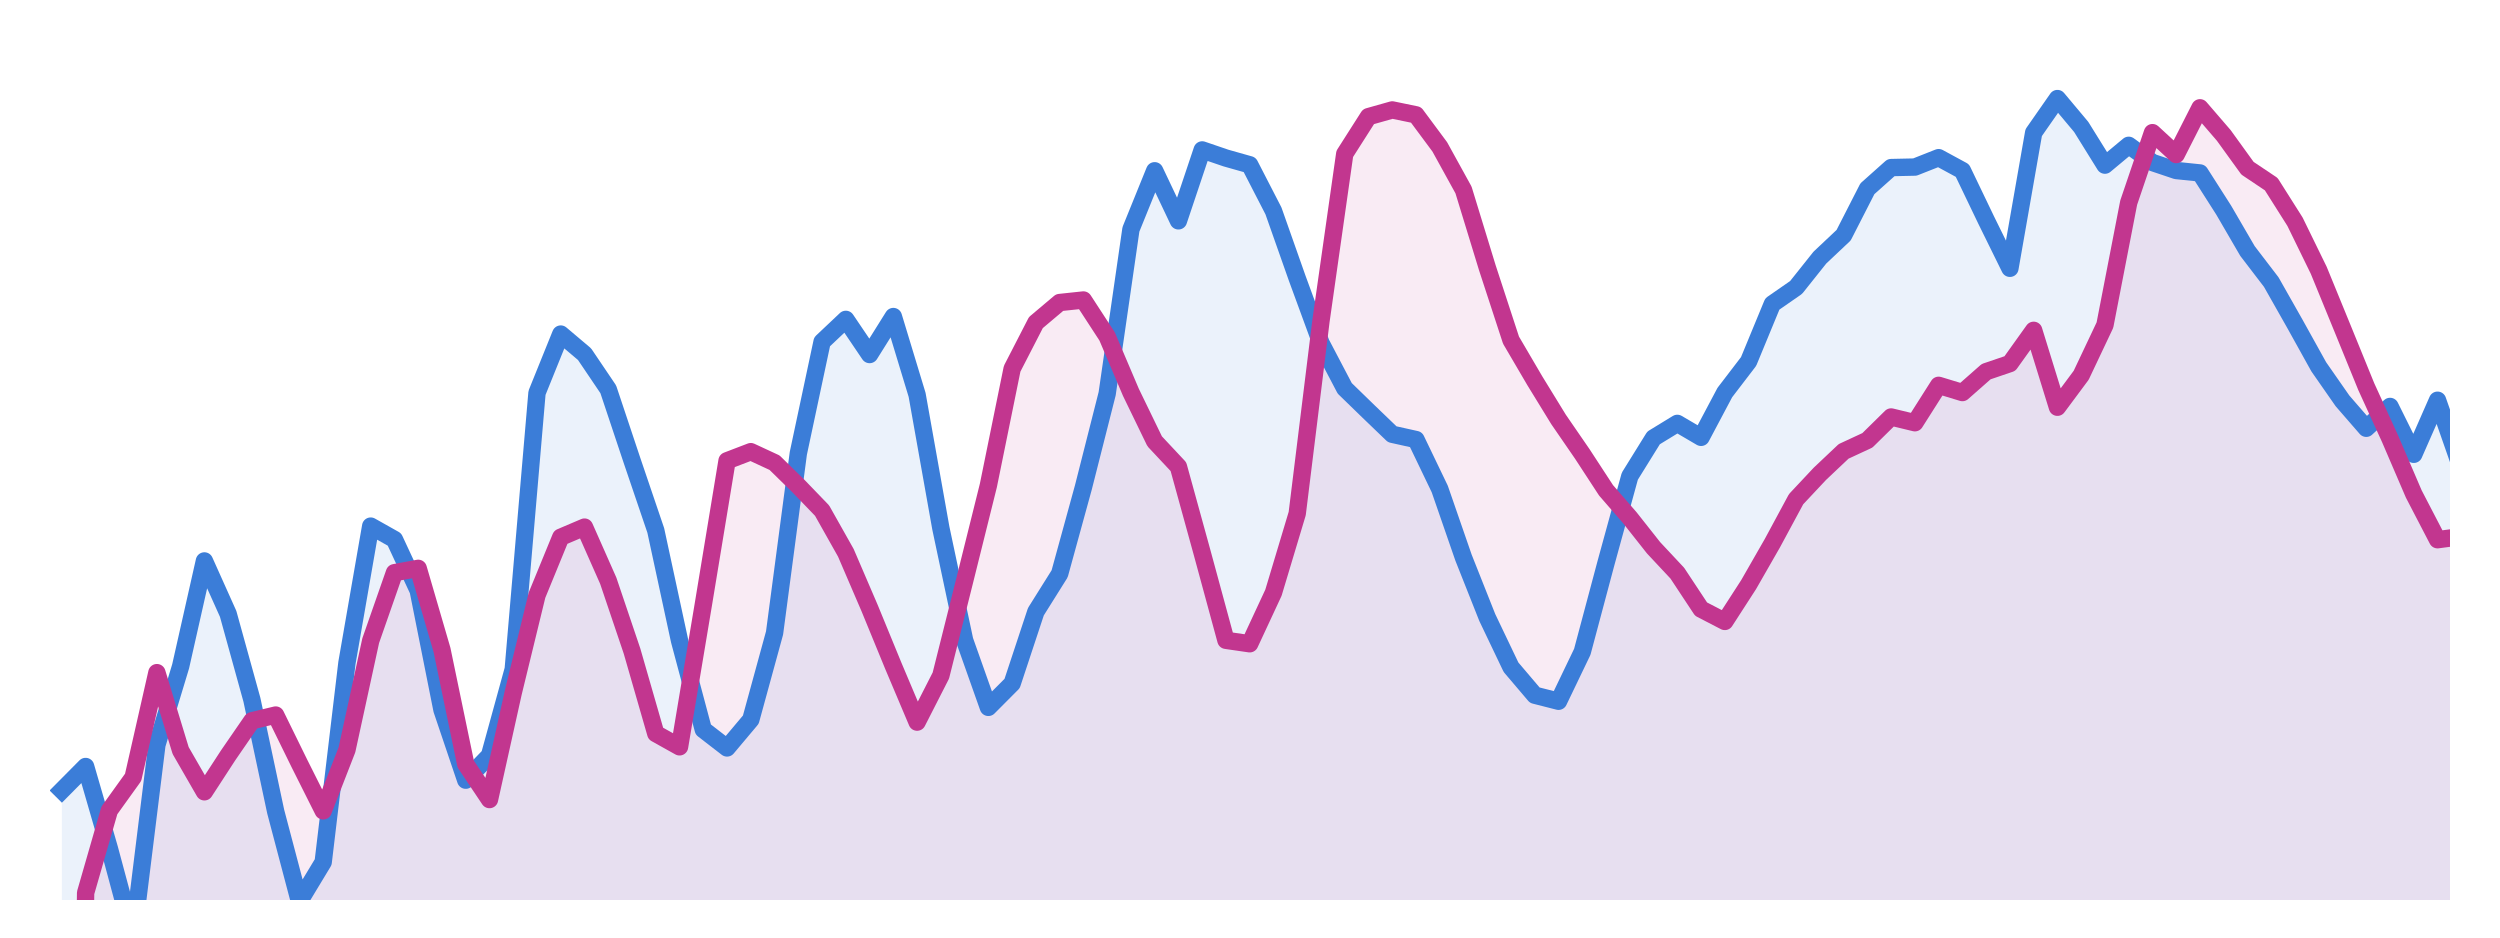
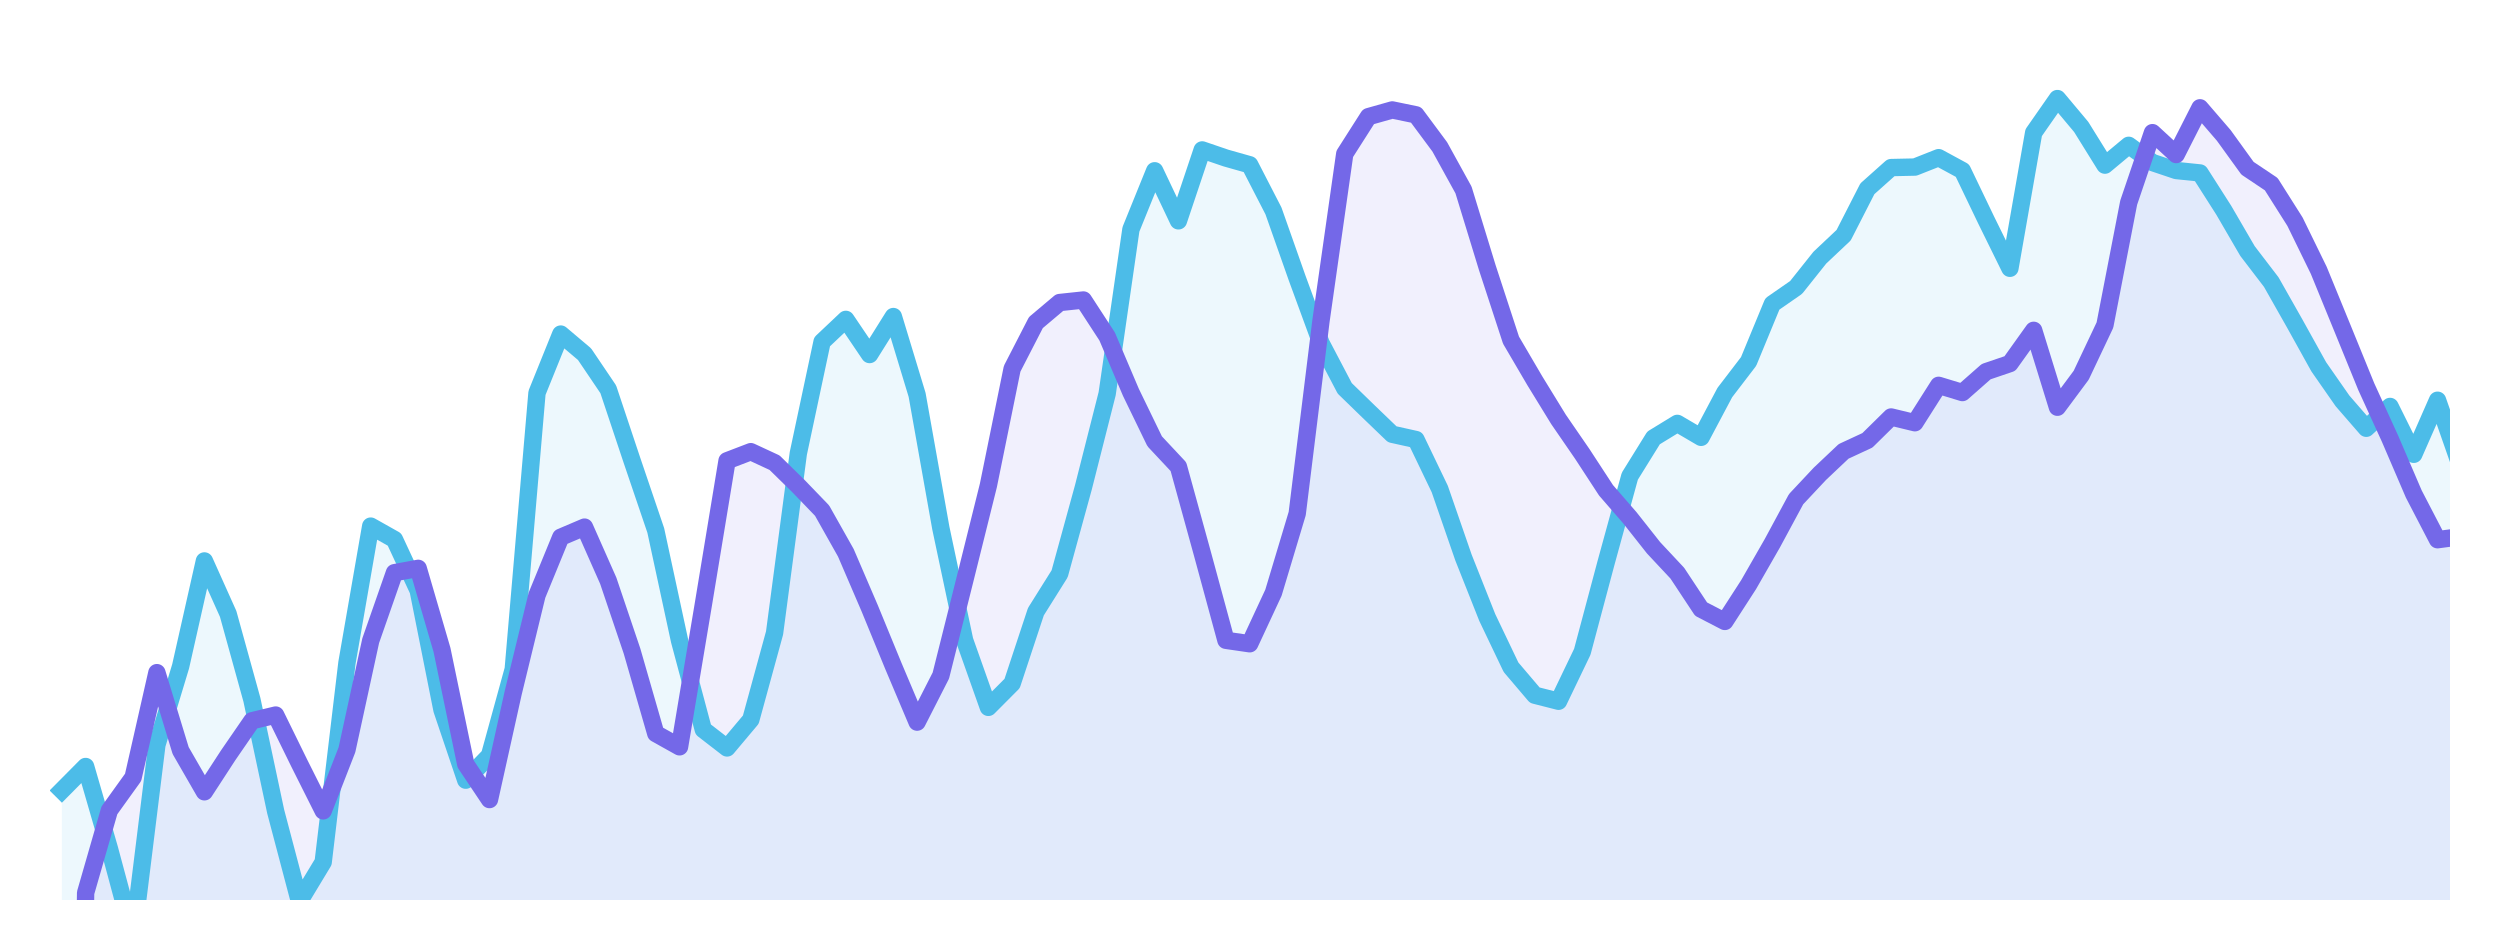
<svg xmlns="http://www.w3.org/2000/svg" xmlns:xlink="http://www.w3.org/1999/xlink" width="288pt" height="108pt" viewBox="0 0 288 108" version="1.1">
  <defs>
    <style type="text/css">*{stroke-linejoin: round; stroke-linecap: butt}</style>
  </defs>
  <g id="figure_1">
    <g id="patch_1">
      <path d="M 0 108  L 288 108  L 288 0  L 0 0  L 0 108  z " style="fill: none; opacity: 0" />
    </g>
    <g id="axes_1">
      <g id="FillBetweenPolyCollection_1">
        <defs>
          <path id="m816e0ccef8" d="M 7.126 -4.32  L 7.126 -16.941  L 9.863 -19.7  L 12.6 -10.25  L 15.337 -0.066  L 18.074 -22.192  L 20.81 -31.242  L 23.547 -43.379  L 26.284 -37.278  L 29.021 -27.384  L 31.757 -14.518  L 34.494 -4.155  L 37.231 -8.685  L 39.968 -31.646  L 42.705 -47.392  L 45.441 -45.852  L 48.178 -39.972  L 50.915 -26.229  L 53.652 -18.124  L 56.389 -20.955  L 59.125 -30.901  L 61.862 -62.743  L 64.599 -69.515  L 67.336 -67.202  L 70.072 -63.151  L 72.809 -54.949  L 75.546 -46.889  L 78.283 -34.2  L 81.02 -23.953  L 83.756 -21.838  L 86.493 -25.096  L 89.23 -35.085  L 91.967 -55.774  L 94.703 -68.624  L 97.44 -71.208  L 100.177 -67.159  L 102.914 -71.534  L 105.651 -62.511  L 108.387 -47.152  L 111.124 -34.242  L 113.861 -26.512  L 116.598 -29.263  L 119.334 -37.534  L 122.071 -41.9  L 124.808 -51.859  L 127.545 -62.647  L 130.282 -81.579  L 133.018 -88.327  L 135.755 -82.56  L 138.492 -90.728  L 141.229 -89.793  L 143.965 -89.019  L 146.702 -83.706  L 149.439 -75.943  L 152.176 -68.48  L 154.913 -63.263  L 157.649 -60.604  L 160.386 -57.972  L 163.123 -57.364  L 165.86 -51.668  L 168.596 -43.763  L 171.333 -36.864  L 174.07 -31.133  L 176.807 -27.913  L 179.544 -27.216  L 182.28 -32.912  L 185.017 -43.168  L 187.754 -53.14  L 190.491 -57.552  L 193.227 -59.226  L 195.964 -57.62  L 198.701 -62.782  L 201.438 -66.357  L 204.175 -72.987  L 206.911 -74.885  L 209.648 -78.321  L 212.385 -80.902  L 215.122 -86.254  L 217.858 -88.695  L 220.595 -88.755  L 223.332 -89.837  L 226.069 -88.351  L 228.806 -82.651  L 231.542 -77.093  L 234.279 -92.72  L 237.016 -96.646  L 239.753 -93.38  L 242.489 -88.977  L 245.226 -91.259  L 247.963 -89.279  L 250.7 -88.358  L 253.437 -88.076  L 256.173 -83.788  L 258.91 -79.082  L 261.647 -75.506  L 264.384 -70.673  L 267.12 -65.745  L 269.857 -61.817  L 272.594 -58.664  L 275.331 -61.178  L 278.068 -55.664  L 280.804 -61.893  L 283.541 -54.06  L 283.541 -4.32  L 283.541 -4.32  L 280.804 -4.32  L 278.068 -4.32  L 275.331 -4.32  L 272.594 -4.32  L 269.857 -4.32  L 267.12 -4.32  L 264.384 -4.32  L 261.647 -4.32  L 258.91 -4.32  L 256.173 -4.32  L 253.437 -4.32  L 250.7 -4.32  L 247.963 -4.32  L 245.226 -4.32  L 242.489 -4.32  L 239.753 -4.32  L 237.016 -4.32  L 234.279 -4.32  L 231.542 -4.32  L 228.806 -4.32  L 226.069 -4.32  L 223.332 -4.32  L 220.595 -4.32  L 217.858 -4.32  L 215.122 -4.32  L 212.385 -4.32  L 209.648 -4.32  L 206.911 -4.32  L 204.175 -4.32  L 201.438 -4.32  L 198.701 -4.32  L 195.964 -4.32  L 193.227 -4.32  L 190.491 -4.32  L 187.754 -4.32  L 185.017 -4.32  L 182.28 -4.32  L 179.544 -4.32  L 176.807 -4.32  L 174.07 -4.32  L 171.333 -4.32  L 168.596 -4.32  L 165.86 -4.32  L 163.123 -4.32  L 160.386 -4.32  L 157.649 -4.32  L 154.913 -4.32  L 152.176 -4.32  L 149.439 -4.32  L 146.702 -4.32  L 143.965 -4.32  L 141.229 -4.32  L 138.492 -4.32  L 135.755 -4.32  L 133.018 -4.32  L 130.282 -4.32  L 127.545 -4.32  L 124.808 -4.32  L 122.071 -4.32  L 119.334 -4.32  L 116.598 -4.32  L 113.861 -4.32  L 111.124 -4.32  L 108.387 -4.32  L 105.651 -4.32  L 102.914 -4.32  L 100.177 -4.32  L 97.44 -4.32  L 94.703 -4.32  L 91.967 -4.32  L 89.23 -4.32  L 86.493 -4.32  L 83.756 -4.32  L 81.02 -4.32  L 78.283 -4.32  L 75.546 -4.32  L 72.809 -4.32  L 70.072 -4.32  L 67.336 -4.32  L 64.599 -4.32  L 61.862 -4.32  L 59.125 -4.32  L 56.389 -4.32  L 53.652 -4.32  L 50.915 -4.32  L 48.178 -4.32  L 45.441 -4.32  L 42.705 -4.32  L 39.968 -4.32  L 37.231 -4.32  L 34.494 -4.32  L 31.757 -4.32  L 29.021 -4.32  L 26.284 -4.32  L 23.547 -4.32  L 20.81 -4.32  L 18.074 -4.32  L 15.337 -4.32  L 12.6 -4.32  L 9.863 -4.32  L 7.126 -4.32  z " />
        </defs>
        <g clip-path="url(#p85b71cdc04)">
-           <use xlink:href="#m816e0ccef8" x="0" y="108" style="fill: #3b7dd8; fill-opacity: 0.1" />
+           <use xlink:href="#m816e0ccef8" x="0" y="108" style="fill: #4cbce8; fill-opacity: 0.1" />
        </g>
      </g>
      <g id="FillBetweenPolyCollection_2">
-         <path d="M 7.126 103.68  L 7.126 303.57  L 9.863 102.858  L 12.6 93.359  L 15.337 89.548  L 18.074 77.489  L 20.81 86.463  L 23.547 91.215  L 26.284 87.01  L 29.021 83.034  L 31.757 82.373  L 34.494 87.953  L 37.231 93.409  L 39.968 86.378  L 42.705 73.805  L 45.441 65.974  L 48.178 65.473  L 50.915 74.856  L 53.652 88.023  L 56.389 92.109  L 59.125 79.796  L 61.862 68.564  L 64.599 61.887  L 67.336 60.722  L 70.072 66.903  L 72.809 75.004  L 75.546 84.505  L 78.283 86.034  L 81.02 69.664  L 83.756 53.079  L 86.493 52.031  L 89.23 53.302  L 91.967 55.983  L 94.703 58.821  L 97.44 63.68  L 100.177 70.049  L 102.914 76.714  L 105.651 83.188  L 108.387 77.823  L 111.124 66.914  L 113.861 55.922  L 116.598 42.477  L 119.334 37.16  L 122.071 34.851  L 124.808 34.56  L 127.545 38.765  L 130.282 45.198  L 133.018 50.839  L 135.755 53.763  L 138.492 63.694  L 141.229 73.763  L 143.965 74.162  L 146.702 68.278  L 149.439 59.162  L 152.176 36.973  L 154.913 17.73  L 157.649 13.437  L 160.386 12.664  L 163.123 13.229  L 165.86 16.917  L 168.596 21.882  L 171.333 30.819  L 174.07 39.188  L 176.807 43.858  L 179.544 48.318  L 182.28 52.294  L 185.017 56.487  L 187.754 59.64  L 190.491 63.105  L 193.227 66.03  L 195.964 70.172  L 198.701 71.589  L 201.438 67.353  L 204.175 62.577  L 206.911 57.504  L 209.648 54.585  L 212.385 51.998  L 215.122 50.728  L 217.858 48.036  L 220.595 48.699  L 223.332 44.389  L 226.069 45.222  L 228.806 42.813  L 231.542 41.882  L 234.279 38.054  L 237.016 46.913  L 239.753 43.229  L 242.489 37.447  L 245.226 23.338  L 247.963 15.282  L 250.7 17.805  L 253.437 12.418  L 256.173 15.593  L 258.91 19.381  L 261.647 21.214  L 264.384 25.541  L 267.12 31.142  L 269.857 37.827  L 272.594 44.54  L 275.331 50.535  L 278.068 56.909  L 280.804 62.175  L 283.541 61.813  L 283.541 103.68  L 283.541 103.68  L 280.804 103.68  L 278.068 103.68  L 275.331 103.68  L 272.594 103.68  L 269.857 103.68  L 267.12 103.68  L 264.384 103.68  L 261.647 103.68  L 258.91 103.68  L 256.173 103.68  L 253.437 103.68  L 250.7 103.68  L 247.963 103.68  L 245.226 103.68  L 242.489 103.68  L 239.753 103.68  L 237.016 103.68  L 234.279 103.68  L 231.542 103.68  L 228.806 103.68  L 226.069 103.68  L 223.332 103.68  L 220.595 103.68  L 217.858 103.68  L 215.122 103.68  L 212.385 103.68  L 209.648 103.68  L 206.911 103.68  L 204.175 103.68  L 201.438 103.68  L 198.701 103.68  L 195.964 103.68  L 193.227 103.68  L 190.491 103.68  L 187.754 103.68  L 185.017 103.68  L 182.28 103.68  L 179.544 103.68  L 176.807 103.68  L 174.07 103.68  L 171.333 103.68  L 168.596 103.68  L 165.86 103.68  L 163.123 103.68  L 160.386 103.68  L 157.649 103.68  L 154.913 103.68  L 152.176 103.68  L 149.439 103.68  L 146.702 103.68  L 143.965 103.68  L 141.229 103.68  L 138.492 103.68  L 135.755 103.68  L 133.018 103.68  L 130.282 103.68  L 127.545 103.68  L 124.808 103.68  L 122.071 103.68  L 119.334 103.68  L 116.598 103.68  L 113.861 103.68  L 111.124 103.68  L 108.387 103.68  L 105.651 103.68  L 102.914 103.68  L 100.177 103.68  L 97.44 103.68  L 94.703 103.68  L 91.967 103.68  L 89.23 103.68  L 86.493 103.68  L 83.756 103.68  L 81.02 103.68  L 78.283 103.68  L 75.546 103.68  L 72.809 103.68  L 70.072 103.68  L 67.336 103.68  L 64.599 103.68  L 61.862 103.68  L 59.125 103.68  L 56.389 103.68  L 53.652 103.68  L 50.915 103.68  L 48.178 103.68  L 45.441 103.68  L 42.705 103.68  L 39.968 103.68  L 37.231 103.68  L 34.494 103.68  L 31.757 103.68  L 29.021 103.68  L 26.284 103.68  L 23.547 103.68  L 20.81 103.68  L 18.074 103.68  L 15.337 103.68  L 12.6 103.68  L 9.863 103.68  L 7.126 103.68  z " clip-path="url(#p85b71cdc04)" style="fill: #c2368f; fill-opacity: 0.1" />
+         <path d="M 7.126 103.68  L 7.126 303.57  L 9.863 102.858  L 12.6 93.359  L 15.337 89.548  L 18.074 77.489  L 20.81 86.463  L 23.547 91.215  L 26.284 87.01  L 29.021 83.034  L 31.757 82.373  L 34.494 87.953  L 37.231 93.409  L 39.968 86.378  L 42.705 73.805  L 45.441 65.974  L 48.178 65.473  L 50.915 74.856  L 53.652 88.023  L 56.389 92.109  L 59.125 79.796  L 61.862 68.564  L 64.599 61.887  L 67.336 60.722  L 70.072 66.903  L 72.809 75.004  L 75.546 84.505  L 78.283 86.034  L 81.02 69.664  L 83.756 53.079  L 86.493 52.031  L 89.23 53.302  L 91.967 55.983  L 94.703 58.821  L 97.44 63.68  L 100.177 70.049  L 102.914 76.714  L 105.651 83.188  L 108.387 77.823  L 111.124 66.914  L 113.861 55.922  L 116.598 42.477  L 119.334 37.16  L 122.071 34.851  L 124.808 34.56  L 127.545 38.765  L 130.282 45.198  L 133.018 50.839  L 135.755 53.763  L 138.492 63.694  L 141.229 73.763  L 143.965 74.162  L 146.702 68.278  L 149.439 59.162  L 152.176 36.973  L 154.913 17.73  L 157.649 13.437  L 160.386 12.664  L 163.123 13.229  L 165.86 16.917  L 168.596 21.882  L 171.333 30.819  L 174.07 39.188  L 176.807 43.858  L 179.544 48.318  L 182.28 52.294  L 185.017 56.487  L 187.754 59.64  L 190.491 63.105  L 193.227 66.03  L 195.964 70.172  L 198.701 71.589  L 201.438 67.353  L 204.175 62.577  L 206.911 57.504  L 209.648 54.585  L 212.385 51.998  L 215.122 50.728  L 217.858 48.036  L 220.595 48.699  L 223.332 44.389  L 226.069 45.222  L 228.806 42.813  L 231.542 41.882  L 234.279 38.054  L 237.016 46.913  L 239.753 43.229  L 242.489 37.447  L 245.226 23.338  L 247.963 15.282  L 250.7 17.805  L 253.437 12.418  L 256.173 15.593  L 258.91 19.381  L 261.647 21.214  L 264.384 25.541  L 267.12 31.142  L 269.857 37.827  L 272.594 44.54  L 275.331 50.535  L 278.068 56.909  L 280.804 62.175  L 283.541 61.813  L 283.541 103.68  L 283.541 103.68  L 280.804 103.68  L 278.068 103.68  L 275.331 103.68  L 272.594 103.68  L 269.857 103.68  L 267.12 103.68  L 264.384 103.68  L 261.647 103.68  L 258.91 103.68  L 256.173 103.68  L 253.437 103.68  L 250.7 103.68  L 247.963 103.68  L 245.226 103.68  L 242.489 103.68  L 239.753 103.68  L 237.016 103.68  L 234.279 103.68  L 231.542 103.68  L 228.806 103.68  L 226.069 103.68  L 223.332 103.68  L 220.595 103.68  L 217.858 103.68  L 215.122 103.68  L 212.385 103.68  L 209.648 103.68  L 206.911 103.68  L 204.175 103.68  L 201.438 103.68  L 198.701 103.68  L 195.964 103.68  L 193.227 103.68  L 190.491 103.68  L 187.754 103.68  L 185.017 103.68  L 182.28 103.68  L 179.544 103.68  L 176.807 103.68  L 174.07 103.68  L 171.333 103.68  L 168.596 103.68  L 165.86 103.68  L 163.123 103.68  L 160.386 103.68  L 157.649 103.68  L 154.913 103.68  L 152.176 103.68  L 149.439 103.68  L 146.702 103.68  L 143.965 103.68  L 141.229 103.68  L 138.492 103.68  L 135.755 103.68  L 133.018 103.68  L 130.282 103.68  L 127.545 103.68  L 124.808 103.68  L 122.071 103.68  L 119.334 103.68  L 116.598 103.68  L 113.861 103.68  L 111.124 103.68  L 108.387 103.68  L 105.651 103.68  L 102.914 103.68  L 100.177 103.68  L 97.44 103.68  L 94.703 103.68  L 91.967 103.68  L 89.23 103.68  L 86.493 103.68  L 83.756 103.68  L 81.02 103.68  L 78.283 103.68  L 75.546 103.68  L 72.809 103.68  L 70.072 103.68  L 67.336 103.68  L 64.599 103.68  L 61.862 103.68  L 59.125 103.68  L 56.389 103.68  L 53.652 103.68  L 50.915 103.68  L 48.178 103.68  L 45.441 103.68  L 42.705 103.68  L 39.968 103.68  L 37.231 103.68  L 34.494 103.68  L 31.757 103.68  L 29.021 103.68  L 26.284 103.68  L 23.547 103.68  L 20.81 103.68  L 18.074 103.68  L 15.337 103.68  L 12.6 103.68  L 9.863 103.68  L 7.126 103.68  z " clip-path="url(#p85b71cdc04)" style="fill: #7468e8; fill-opacity: 0.1" />
      </g>
      <g id="line2d_1">
-         <path d="M 7.126 91.059  L 9.863 88.3  L 12.6 97.75  L 15.337 107.934  L 18.074 85.808  L 20.81 76.758  L 23.547 64.621  L 26.284 70.722  L 29.021 80.616  L 31.757 93.482  L 34.494 103.845  L 37.231 99.315  L 39.968 76.354  L 42.705 60.608  L 45.441 62.148  L 48.178 68.028  L 50.915 81.771  L 53.652 89.876  L 56.389 87.045  L 59.125 77.099  L 61.862 45.257  L 64.599 38.485  L 67.336 40.798  L 70.072 44.849  L 72.809 53.051  L 75.546 61.111  L 78.283 73.8  L 81.02 84.047  L 83.756 86.162  L 86.493 82.904  L 89.23 72.915  L 91.967 52.226  L 94.703 39.376  L 97.44 36.792  L 100.177 40.841  L 102.914 36.466  L 105.651 45.489  L 108.387 60.848  L 111.124 73.758  L 113.861 81.488  L 116.598 78.737  L 119.334 70.466  L 122.071 66.1  L 124.808 56.141  L 127.545 45.353  L 130.282 26.421  L 133.018 19.673  L 135.755 25.44  L 138.492 17.272  L 141.229 18.207  L 143.965 18.981  L 146.702 24.294  L 149.439 32.057  L 152.176 39.52  L 154.913 44.737  L 157.649 47.396  L 160.386 50.028  L 163.123 50.636  L 165.86 56.332  L 168.596 64.237  L 171.333 71.136  L 174.07 76.867  L 176.807 80.087  L 179.544 80.784  L 182.28 75.088  L 185.017 64.832  L 187.754 54.86  L 190.491 50.448  L 193.227 48.774  L 195.964 50.38  L 198.701 45.218  L 201.438 41.643  L 204.175 35.013  L 206.911 33.115  L 209.648 29.679  L 212.385 27.098  L 215.122 21.746  L 217.858 19.305  L 220.595 19.245  L 223.332 18.163  L 226.069 19.649  L 228.806 25.349  L 231.542 30.907  L 234.279 15.28  L 237.016 11.354  L 239.753 14.62  L 242.489 19.023  L 245.226 16.741  L 247.963 18.721  L 250.7 19.642  L 253.437 19.924  L 256.173 24.212  L 258.91 28.918  L 261.647 32.494  L 264.384 37.327  L 267.12 42.255  L 269.857 46.183  L 272.594 49.336  L 275.331 46.822  L 278.068 52.336  L 280.804 46.107  L 283.541 53.94  " clip-path="url(#p85b71cdc04)" style="fill: none; stroke: #3b7dd8; stroke-width: 2; stroke-linecap: square" />
+         <path d="M 7.126 91.059  L 9.863 88.3  L 12.6 97.75  L 15.337 107.934  L 18.074 85.808  L 20.81 76.758  L 23.547 64.621  L 26.284 70.722  L 29.021 80.616  L 31.757 93.482  L 34.494 103.845  L 37.231 99.315  L 39.968 76.354  L 42.705 60.608  L 45.441 62.148  L 48.178 68.028  L 50.915 81.771  L 53.652 89.876  L 56.389 87.045  L 59.125 77.099  L 61.862 45.257  L 64.599 38.485  L 67.336 40.798  L 70.072 44.849  L 72.809 53.051  L 75.546 61.111  L 78.283 73.8  L 81.02 84.047  L 83.756 86.162  L 86.493 82.904  L 89.23 72.915  L 91.967 52.226  L 94.703 39.376  L 97.44 36.792  L 100.177 40.841  L 102.914 36.466  L 105.651 45.489  L 108.387 60.848  L 111.124 73.758  L 113.861 81.488  L 116.598 78.737  L 119.334 70.466  L 122.071 66.1  L 124.808 56.141  L 127.545 45.353  L 130.282 26.421  L 133.018 19.673  L 135.755 25.44  L 138.492 17.272  L 141.229 18.207  L 143.965 18.981  L 146.702 24.294  L 149.439 32.057  L 152.176 39.52  L 154.913 44.737  L 157.649 47.396  L 160.386 50.028  L 163.123 50.636  L 165.86 56.332  L 168.596 64.237  L 171.333 71.136  L 174.07 76.867  L 176.807 80.087  L 179.544 80.784  L 182.28 75.088  L 185.017 64.832  L 187.754 54.86  L 190.491 50.448  L 193.227 48.774  L 195.964 50.38  L 198.701 45.218  L 201.438 41.643  L 204.175 35.013  L 206.911 33.115  L 209.648 29.679  L 212.385 27.098  L 215.122 21.746  L 217.858 19.305  L 220.595 19.245  L 223.332 18.163  L 226.069 19.649  L 228.806 25.349  L 231.542 30.907  L 234.279 15.28  L 237.016 11.354  L 239.753 14.62  L 242.489 19.023  L 245.226 16.741  L 247.963 18.721  L 250.7 19.642  L 253.437 19.924  L 256.173 24.212  L 258.91 28.918  L 261.647 32.494  L 264.384 37.327  L 267.12 42.255  L 269.857 46.183  L 272.594 49.336  L 275.331 46.822  L 278.068 52.336  L 280.804 46.107  L 283.541 53.94  " clip-path="url(#p85b71cdc04)" style="fill: none; stroke: #4cbce8; stroke-width: 2; stroke-linecap: square" />
      </g>
      <g id="line2d_2">
-         <path d="M 9.78 109  L 9.863 102.858  L 12.6 93.359  L 15.337 89.548  L 18.074 77.489  L 20.81 86.463  L 23.547 91.215  L 26.284 87.01  L 29.021 83.034  L 31.757 82.373  L 34.494 87.953  L 37.231 93.409  L 39.968 86.378  L 42.705 73.805  L 45.441 65.974  L 48.178 65.473  L 50.915 74.856  L 53.652 88.023  L 56.389 92.109  L 59.125 79.796  L 61.862 68.564  L 64.599 61.887  L 67.336 60.722  L 70.072 66.903  L 72.809 75.004  L 75.546 84.505  L 78.283 86.034  L 81.02 69.664  L 83.756 53.079  L 86.493 52.031  L 89.23 53.302  L 91.967 55.983  L 94.703 58.821  L 97.44 63.68  L 100.177 70.049  L 102.914 76.714  L 105.651 83.188  L 108.387 77.823  L 111.124 66.914  L 113.861 55.922  L 116.598 42.477  L 119.334 37.16  L 122.071 34.851  L 124.808 34.56  L 127.545 38.765  L 130.282 45.198  L 133.018 50.839  L 135.755 53.763  L 138.492 63.694  L 141.229 73.763  L 143.965 74.162  L 146.702 68.278  L 149.439 59.162  L 152.176 36.973  L 154.913 17.73  L 157.649 13.437  L 160.386 12.664  L 163.123 13.229  L 165.86 16.917  L 168.596 21.882  L 171.333 30.819  L 174.07 39.188  L 176.807 43.858  L 179.544 48.318  L 182.28 52.294  L 185.017 56.487  L 187.754 59.64  L 190.491 63.105  L 193.227 66.03  L 195.964 70.172  L 198.701 71.589  L 201.438 67.353  L 204.175 62.577  L 206.911 57.504  L 209.648 54.585  L 212.385 51.998  L 215.122 50.728  L 217.858 48.036  L 220.595 48.699  L 223.332 44.389  L 226.069 45.222  L 228.806 42.813  L 231.542 41.882  L 234.279 38.054  L 237.016 46.913  L 239.753 43.229  L 242.489 37.447  L 245.226 23.338  L 247.963 15.282  L 250.7 17.805  L 253.437 12.418  L 256.173 15.593  L 258.91 19.381  L 261.647 21.214  L 264.384 25.541  L 267.12 31.142  L 269.857 37.827  L 272.594 44.54  L 275.331 50.535  L 278.068 56.909  L 280.804 62.175  L 283.541 61.813  " clip-path="url(#p85b71cdc04)" style="fill: none; stroke: #c2368f; stroke-width: 2; stroke-linecap: square" />
+         <path d="M 9.78 109  L 9.863 102.858  L 12.6 93.359  L 15.337 89.548  L 18.074 77.489  L 20.81 86.463  L 23.547 91.215  L 26.284 87.01  L 29.021 83.034  L 31.757 82.373  L 34.494 87.953  L 37.231 93.409  L 39.968 86.378  L 42.705 73.805  L 45.441 65.974  L 48.178 65.473  L 50.915 74.856  L 53.652 88.023  L 56.389 92.109  L 59.125 79.796  L 61.862 68.564  L 64.599 61.887  L 67.336 60.722  L 70.072 66.903  L 72.809 75.004  L 75.546 84.505  L 78.283 86.034  L 81.02 69.664  L 83.756 53.079  L 86.493 52.031  L 89.23 53.302  L 91.967 55.983  L 94.703 58.821  L 97.44 63.68  L 100.177 70.049  L 102.914 76.714  L 105.651 83.188  L 108.387 77.823  L 111.124 66.914  L 113.861 55.922  L 116.598 42.477  L 119.334 37.16  L 122.071 34.851  L 124.808 34.56  L 127.545 38.765  L 130.282 45.198  L 133.018 50.839  L 135.755 53.763  L 138.492 63.694  L 141.229 73.763  L 143.965 74.162  L 146.702 68.278  L 149.439 59.162  L 152.176 36.973  L 154.913 17.73  L 157.649 13.437  L 160.386 12.664  L 163.123 13.229  L 165.86 16.917  L 168.596 21.882  L 171.333 30.819  L 174.07 39.188  L 176.807 43.858  L 179.544 48.318  L 182.28 52.294  L 185.017 56.487  L 187.754 59.64  L 190.491 63.105  L 193.227 66.03  L 195.964 70.172  L 198.701 71.589  L 201.438 67.353  L 204.175 62.577  L 206.911 57.504  L 209.648 54.585  L 212.385 51.998  L 215.122 50.728  L 217.858 48.036  L 220.595 48.699  L 223.332 44.389  L 226.069 45.222  L 228.806 42.813  L 231.542 41.882  L 234.279 38.054  L 237.016 46.913  L 239.753 43.229  L 242.489 37.447  L 245.226 23.338  L 247.963 15.282  L 250.7 17.805  L 253.437 12.418  L 256.173 15.593  L 258.91 19.381  L 261.647 21.214  L 264.384 25.541  L 267.12 31.142  L 269.857 37.827  L 272.594 44.54  L 275.331 50.535  L 278.068 56.909  L 280.804 62.175  L 283.541 61.813  " clip-path="url(#p85b71cdc04)" style="fill: none; stroke: #7468e8; stroke-width: 2; stroke-linecap: square" />
      </g>
    </g>
  </g>
  <defs>
    <clipPath id="p85b71cdc04">
      <rect x="5.76" y="4.32" width="276.48" height="99.36" />
    </clipPath>
  </defs>
</svg>
